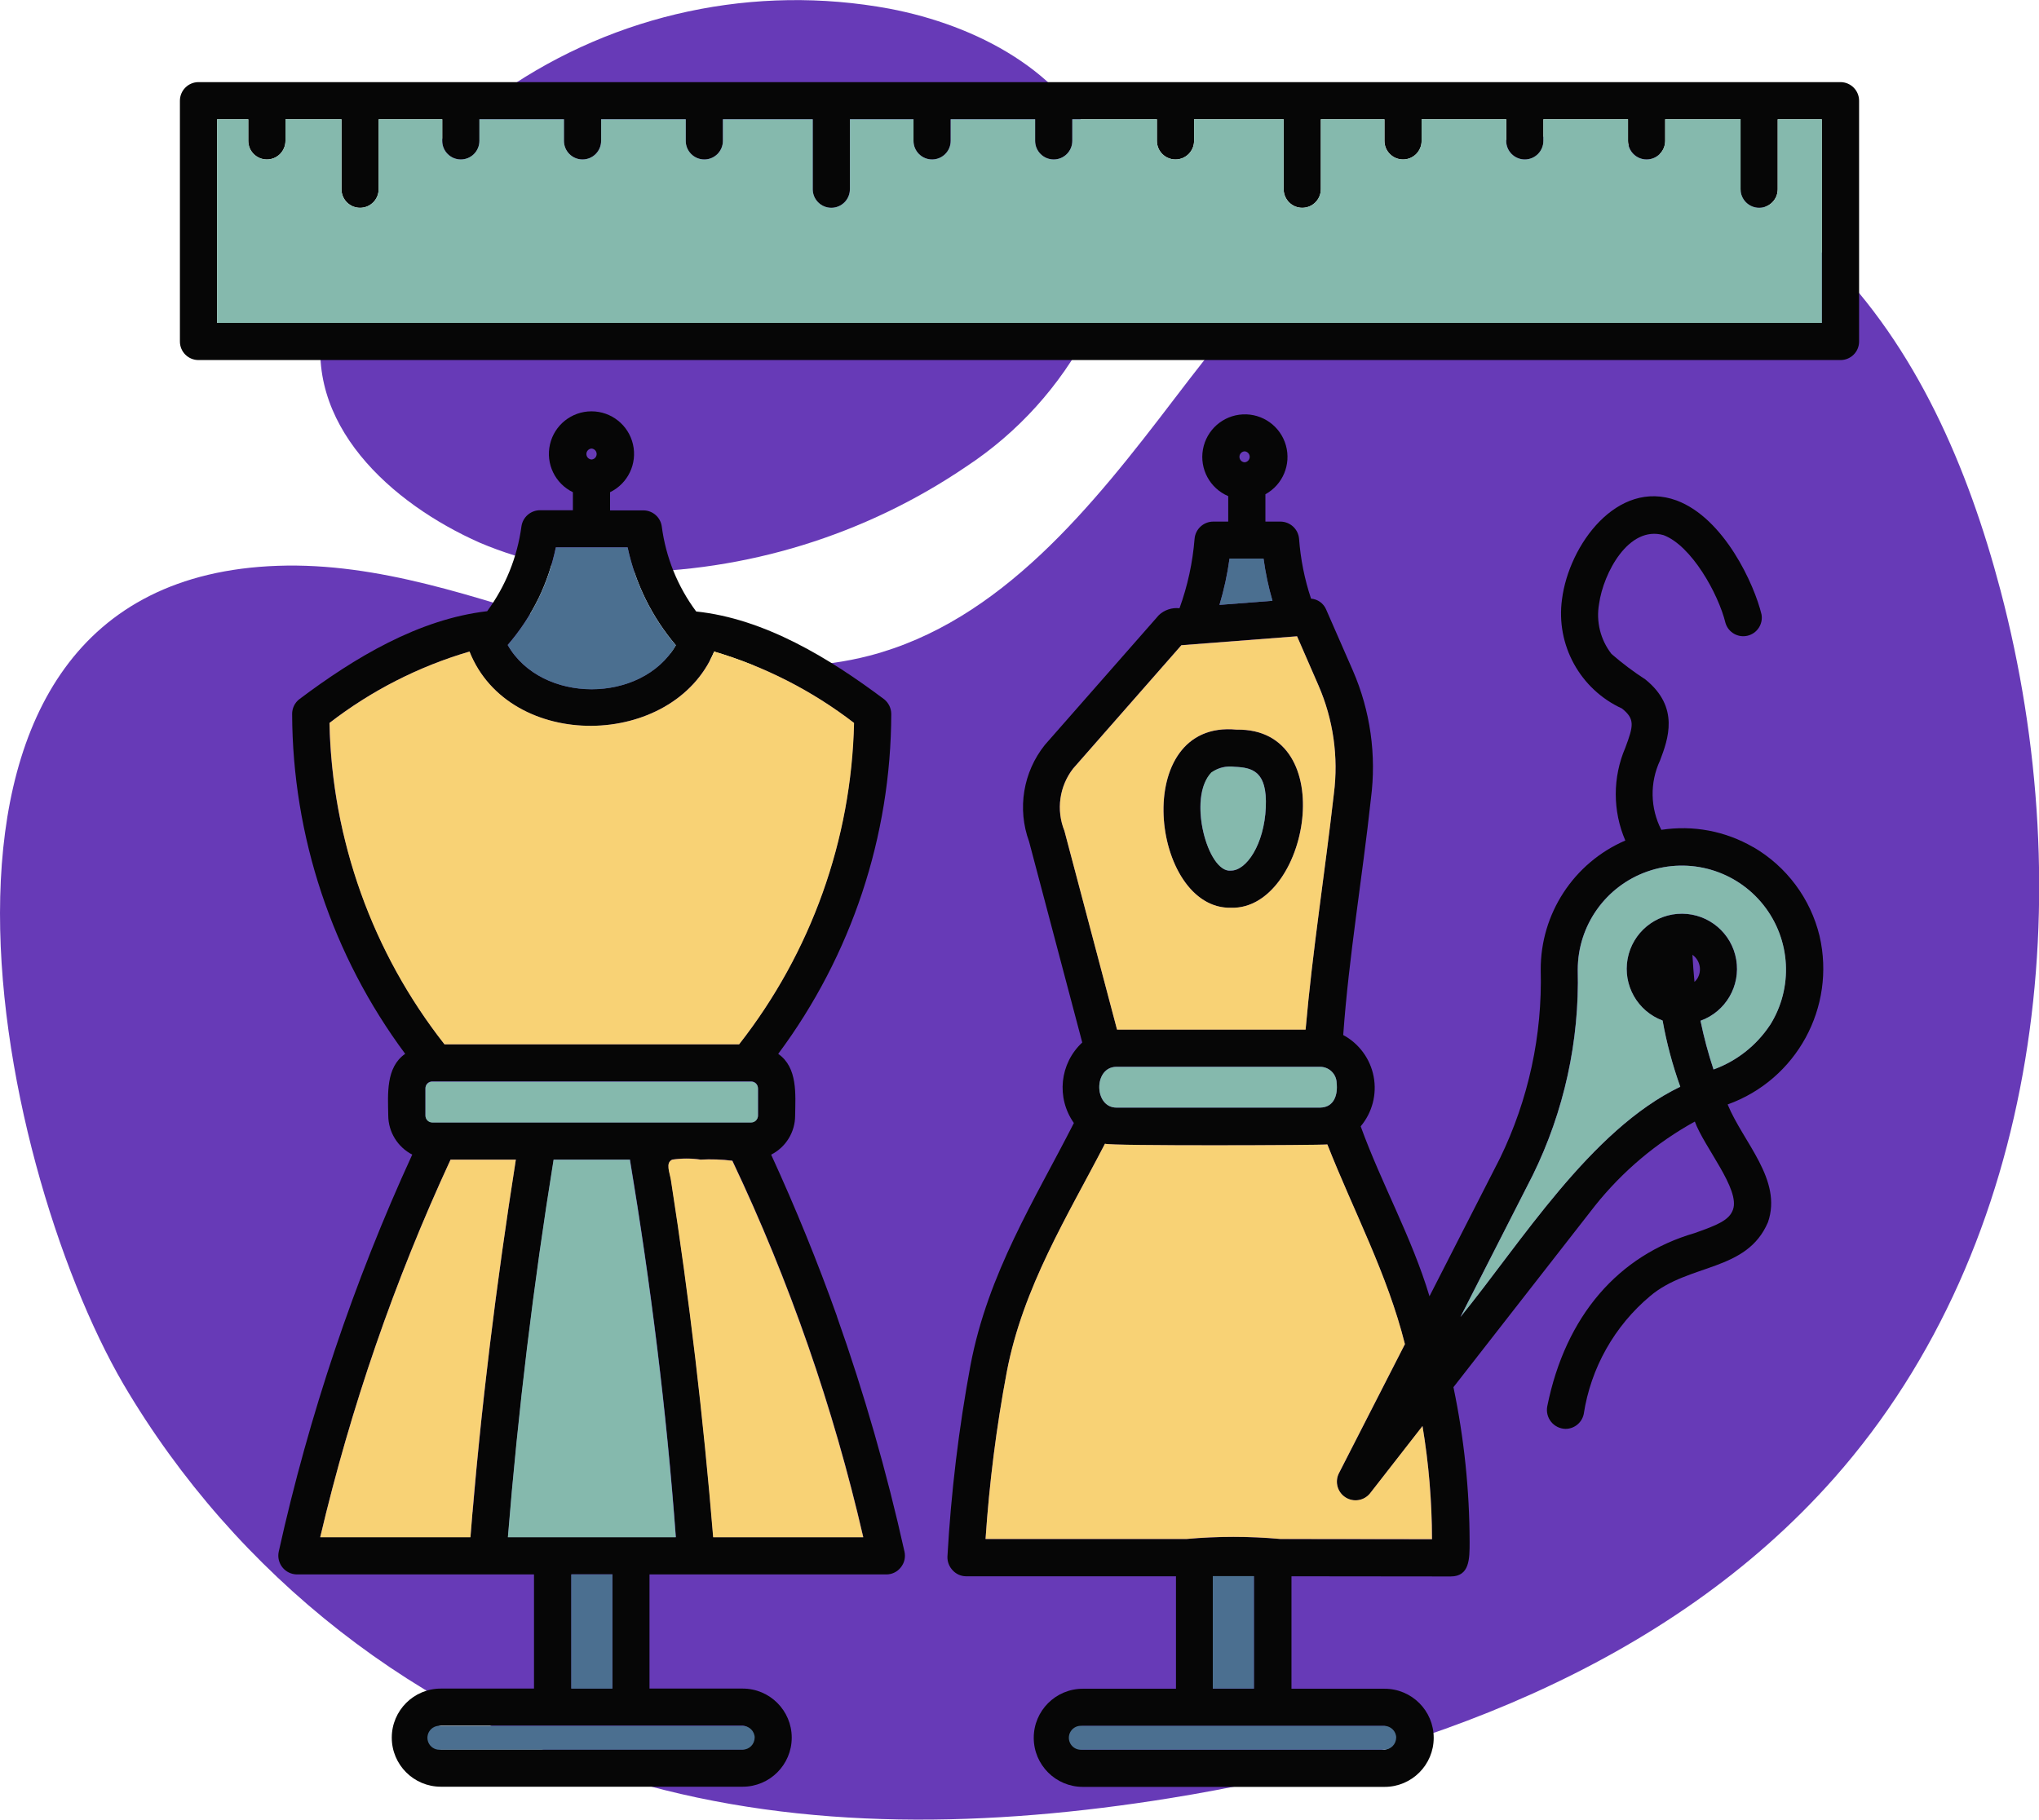
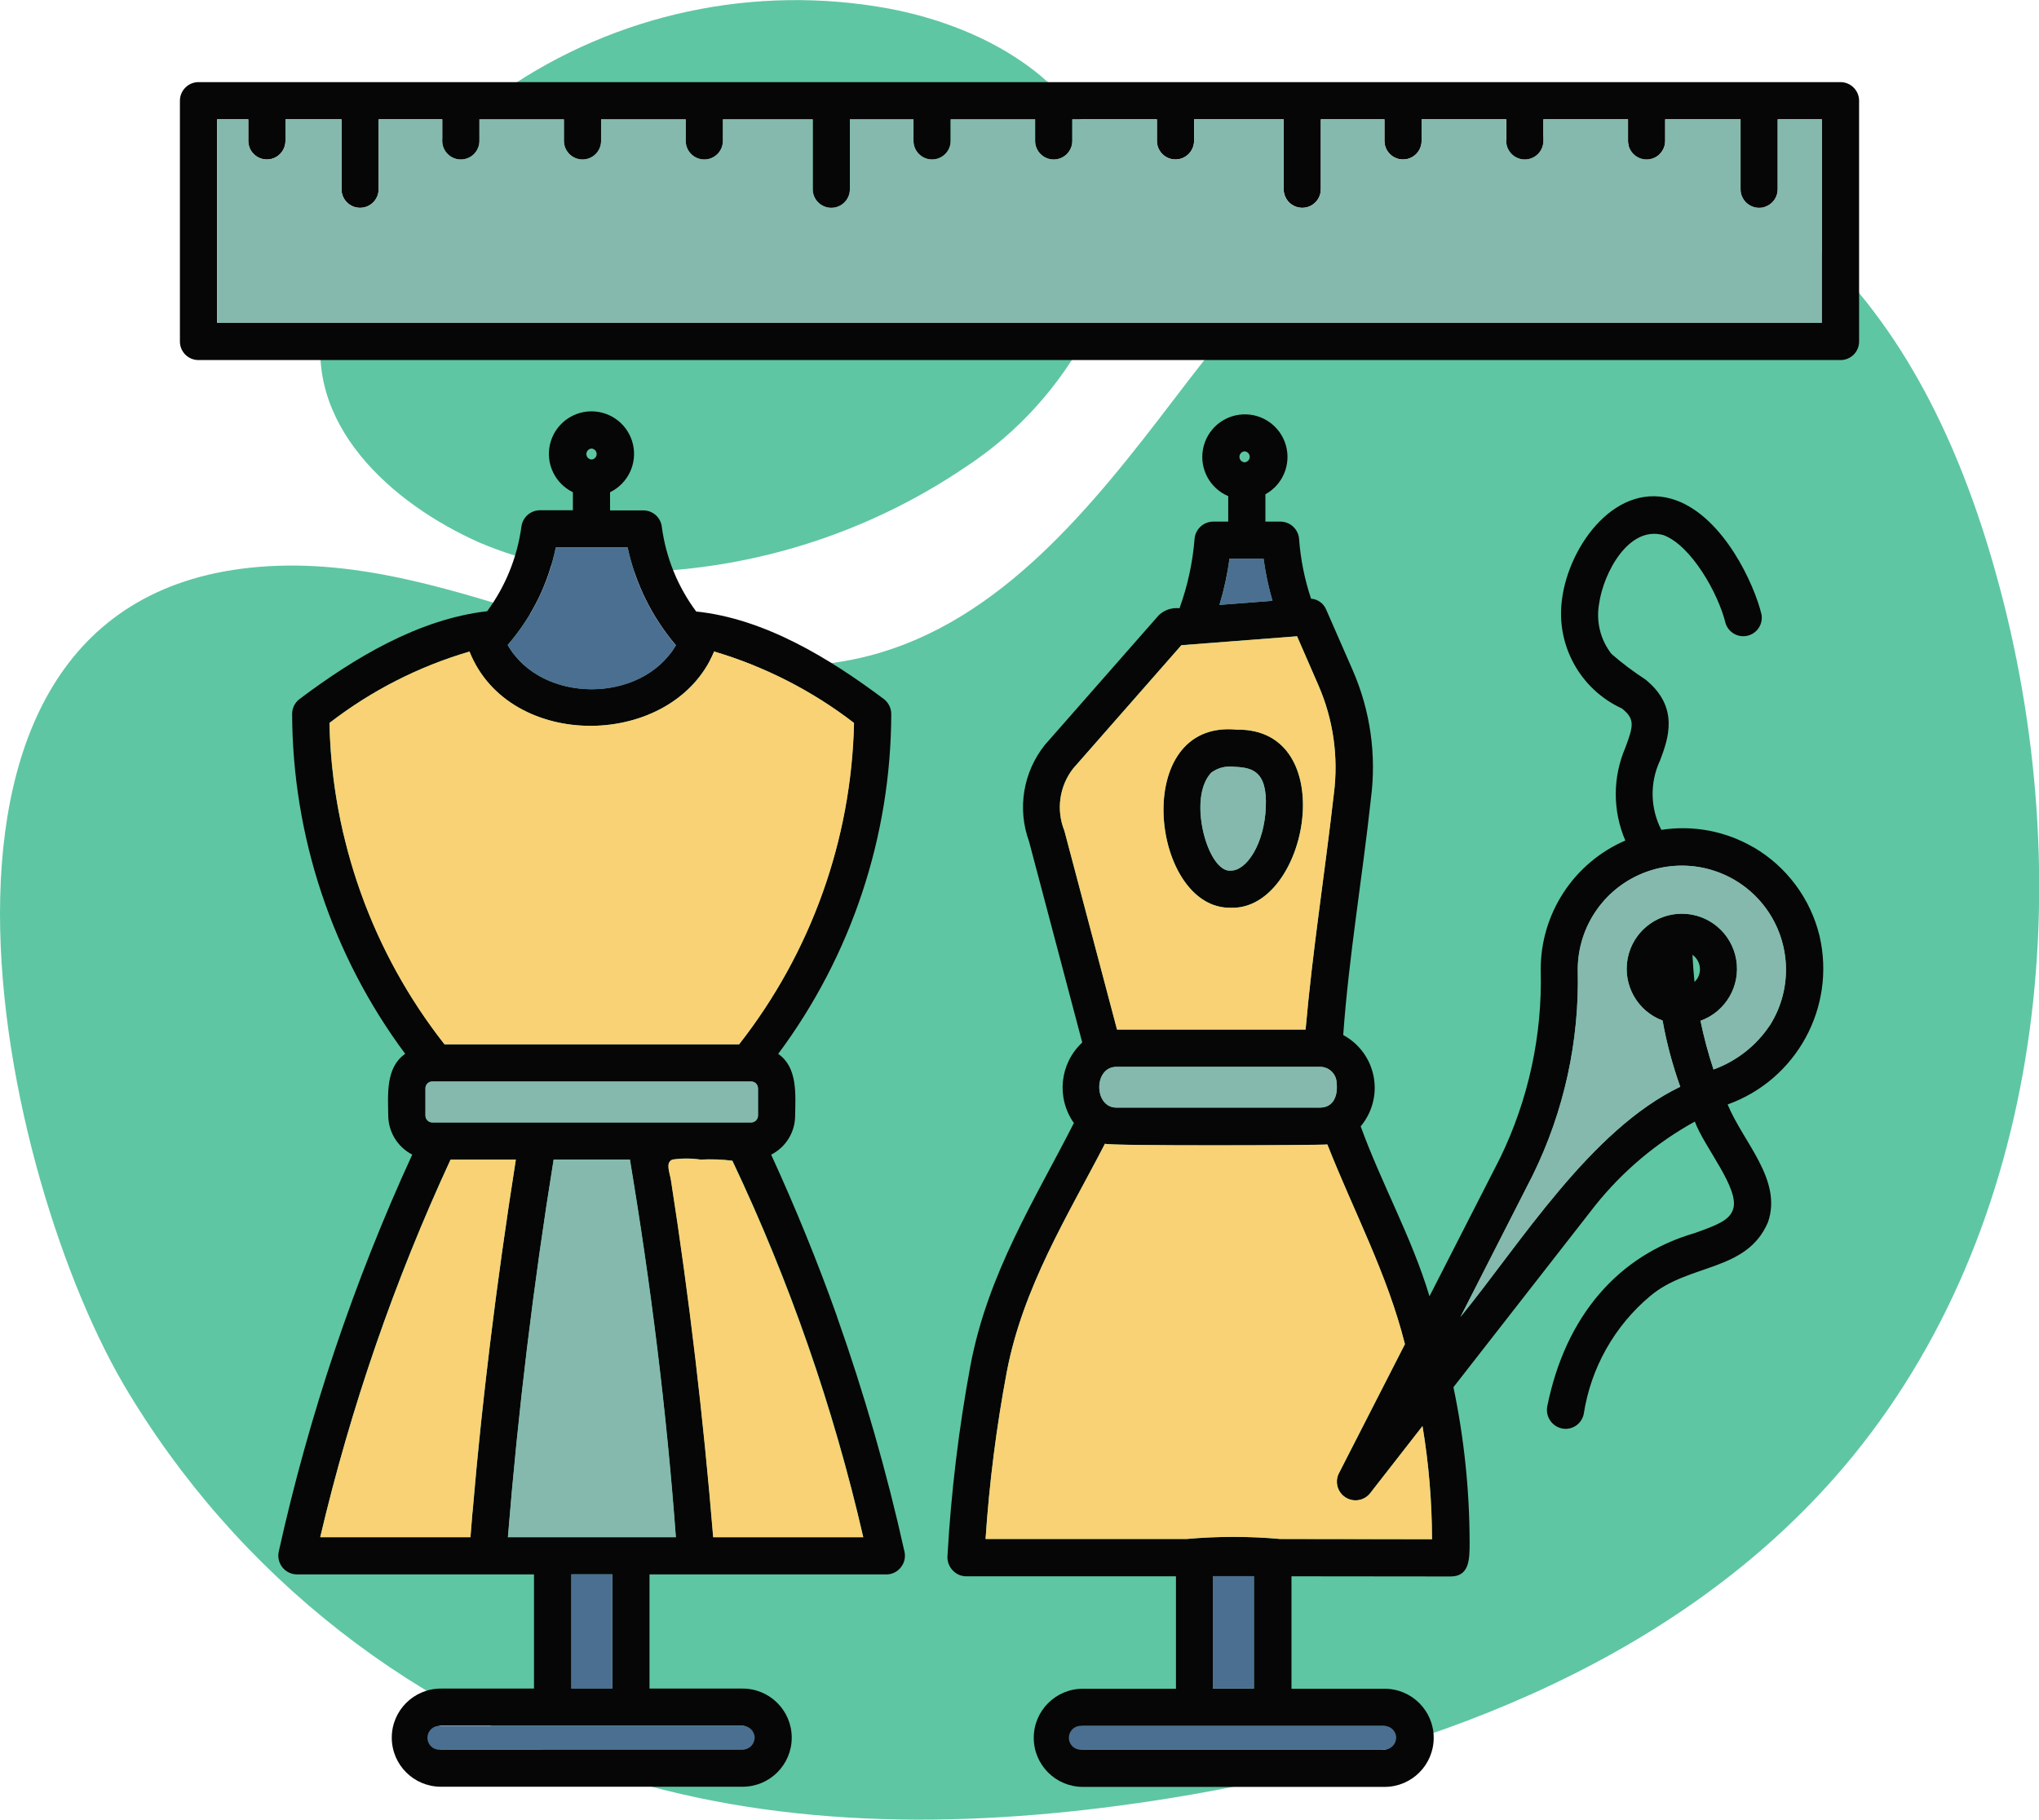
<svg xmlns="http://www.w3.org/2000/svg" width="85" height="75.873" viewBox="0 0 85 75.873">
  <defs>
    <clipPath id="clip-path">
      <rect id="Rectángulo_401226" data-name="Rectángulo 401226" width="70" height="71.077" fill="none" />
    </clipPath>
  </defs>
-   <g id="Grupo_1100723" data-name="Grupo 1100723" transform="translate(-285 -965.576)">
-     <g id="BACKGROUND" transform="translate(285 965.576)">
+   <g id="Grupo_1205371" data-name="Grupo 1205371" transform="translate(-285 -5393.152)">
+     <g id="BACKGROUND" transform="translate(285 5393.152)">
      <g id="Grupo_32241" data-name="Grupo 32241">
-         <path id="Trazado_61861" data-name="Trazado 61861" d="M80.9,72.18c4.2-.145,8.263,1.327,12.282,2.56s8.319,2.247,12.387,1.186c5.469-1.426,9.284-6.22,12.71-10.715s7.3-9.262,12.8-10.585c5.131-1.235,10.666.979,14.4,4.708s5.889,8.77,7.235,13.873c3.331,12.64,1.723,27.213-6.932,37.009-6.925,7.837-17.378,11.687-27.7,13.351-7.448,1.2-15.192,1.4-22.435-.711A36.653,36.653,0,0,1,74.461,106.3C69.051,97.01,64.034,72.762,80.9,72.18Z" transform="translate(-69.318 -48.588)" fill="#673ab7" />
-         <path id="Trazado_61862" data-name="Trazado 61862" d="M161.486,44.233a25.482,25.482,0,0,0,14.285-4.408,15.17,15.17,0,0,0,5.091-5.628,9.213,9.213,0,0,0,.44-7.432c-1.408-3.411-5.111-5.34-8.736-6.03a21.464,21.464,0,0,0-16.089,3.437c-3.248,2.265-6.654,5.489-7.5,9.523-.908,4.346,2.834,7.681,6.518,9.31A15.508,15.508,0,0,0,161.486,44.233Z" transform="translate(-135.488 -20.373)" fill="#673ab7" />
+         <path id="Trazado_61861" data-name="Trazado 61861" d="M80.9,72.18c4.2-.145,8.263,1.327,12.282,2.56s8.319,2.247,12.387,1.186c5.469-1.426,9.284-6.22,12.71-10.715s7.3-9.262,12.8-10.585c5.131-1.235,10.666.979,14.4,4.708s5.889,8.77,7.235,13.873c3.331,12.64,1.723,27.213-6.932,37.009-6.925,7.837-17.378,11.687-27.7,13.351-7.448,1.2-15.192,1.4-22.435-.711A36.653,36.653,0,0,1,74.461,106.3C69.051,97.01,64.034,72.762,80.9,72.18Z" transform="translate(-69.318 -48.588)" fill="#5ec6a3" />
+         <path id="Trazado_61862" data-name="Trazado 61862" d="M161.486,44.233a25.482,25.482,0,0,0,14.285-4.408,15.17,15.17,0,0,0,5.091-5.628,9.213,9.213,0,0,0,.44-7.432c-1.408-3.411-5.111-5.34-8.736-6.03a21.464,21.464,0,0,0-16.089,3.437c-3.248,2.265-6.654,5.489-7.5,9.523-.908,4.346,2.834,7.681,6.518,9.31A15.508,15.508,0,0,0,161.486,44.233Z" transform="translate(-135.488 -20.373)" fill="#5ec6a3" />
      </g>
    </g>
-     <g id="Grupo_1100720" data-name="Grupo 1100720">
-       <g id="Grupo_1100719" data-name="Grupo 1100719">
-         <g id="Grupo_1100718" data-name="Grupo 1100718">
-           <g id="Grupo_1100705" data-name="Grupo 1100705" transform="translate(292.5 969)">
-             <g id="Grupo_1100704" data-name="Grupo 1100704" clip-path="url(#clip-path)">
-               <path id="Trazado_839119" data-name="Trazado 839119" d="M51.16,131.066c-.806-2.264-1.728-4.528-2.745-6.744a1.826,1.826,0,0,0,1-1.628c.013-.886.112-2.008-.706-2.574a23.823,23.823,0,0,0,4.713-14.179.793.793,0,0,0-.287-.6c-2.292-1.721-4.992-3.368-7.845-3.667a7.579,7.579,0,0,1-1.434-3.542.776.776,0,0,0-.768-.674H41.7V96.7a1.775,1.775,0,1,0-1.55,0v.752H38.779a.785.785,0,0,0-.775.683,7.688,7.688,0,0,1-1.427,3.527c-2.854.331-5.523,1.933-7.837,3.674a.78.78,0,0,0-.294.612,23.912,23.912,0,0,0,4.713,14.17c-.816.566-.719,1.689-.706,2.574a1.848,1.848,0,0,0,1,1.628,82.533,82.533,0,0,0-5.566,16.559.783.783,0,0,0,.759.946h9.883v4.76H34.646a2.046,2.046,0,1,0,0,4.092H47.227a2.046,2.046,0,1,0,0-4.092H43.344v-4.76H53.22a.756.756,0,0,0,.6-.294.767.767,0,0,0,.154-.652,83.966,83.966,0,0,0-2.818-9.814M40.927,94.88a.229.229,0,0,1,0,.457.229.229,0,0,1,0-.457m-2.217,6.263A9.24,9.24,0,0,0,39.438,99h2.993a9.311,9.311,0,0,0,2.015,4.085h-.007c-1.422,2.439-5.607,2.445-7.008-.016a8.964,8.964,0,0,0,1.278-1.928m-8.124,9.814A22.026,22.026,0,0,1,30,106.323a17.661,17.661,0,0,1,5.837-2.977c1.659,4.179,8.489,4.08,10.2,0a17.819,17.819,0,0,1,5.829,2.977,22.549,22.549,0,0,1-4.791,13.4H34.8a22.594,22.594,0,0,1-4.21-8.768m17.279,10.6v1.131a.286.286,0,0,1-.287.287H34.291a.286.286,0,0,1-.287-.287v-1.131a.281.281,0,0,1,.287-.287H47.578a.281.281,0,0,1,.287.287m-11.9,17.659c-.024.349-.062.7-.085,1.055H29.617a82.505,82.505,0,0,1,5.434-15.744h2.721c-.766,4.872-1.387,9.777-1.8,14.689m11.263,8.915a.5.5,0,0,1,0,.993H34.649a.5.5,0,0,1,0-.993Zm-7.147-1.55v-4.76H41.8v4.76Zm-2.643-6.31q.64-7.91,1.906-15.744h3.179c.869,5.213,1.527,10.469,1.915,15.744Zm8.558,0c-.409-4.975-.991-9.945-1.759-14.876-.054-.341-.24-.737.054-.868a4,4,0,0,1,1.178,0,7.413,7.413,0,0,1,1.325.047,76.889,76.889,0,0,1,5.457,15.7H46Z" transform="translate(-23.768 -79.601)" fill="#060606" />
-               <path id="Trazado_839120" data-name="Trazado 839120" d="M99.94,321.194h-7q.64-7.91,1.906-15.744h3.179c.869,5.213,1.525,10.469,1.915,15.744" transform="translate(-79.269 -260.52)" fill="#85b9ad" />
-               <path id="Trazado_839121" data-name="Trazado 839121" d="M83.451,283.6v1.131a.286.286,0,0,1-.287.287H69.877a.286.286,0,0,1-.287-.287V283.6a.281.281,0,0,1,.287-.287H83.164a.281.281,0,0,1,.287.287" transform="translate(-59.354 -241.636)" fill="#85b9ad" />
-               <path id="Trazado_839122" data-name="Trazado 839122" d="M47.915,305.45c-.821,5.222-1.477,10.476-1.892,15.744H39.76a82.5,82.5,0,0,1,5.434-15.744Z" transform="translate(-33.911 -260.52)" fill="#f8d275" />
-               <path id="Trazado_839123" data-name="Trazado 839123" d="M146.551,320.894h-6.256c-.409-4.975-.991-9.945-1.759-14.876-.054-.341-.24-.737.054-.868a4,4,0,0,1,1.178,0,7.414,7.414,0,0,1,1.325.047A77.052,77.052,0,0,1,146.551,320.894Z" transform="translate(-118.066 -260.22)" fill="#f8d275" />
-               <path id="Trazado_839124" data-name="Trazado 839124" d="M64.267,164.387a22.549,22.549,0,0,1-4.791,13.4H47.191a22.436,22.436,0,0,1-4.791-13.4,17.661,17.661,0,0,1,5.837-2.977c1.659,4.179,8.489,4.08,10.2,0A17.877,17.877,0,0,1,64.267,164.387Z" transform="translate(-36.163 -137.667)" fill="#f8d275" />
-               <path id="Trazado_839125" data-name="Trazado 839125" d="M99.9,135.986H99.9c-1.422,2.439-5.607,2.445-7.008-.016A9.005,9.005,0,0,0,94.9,131.9H97.89a9.277,9.277,0,0,0,2.015,4.086" transform="translate(-79.226 -112.498)" fill="#4b6f90" />
-               <path id="Trazado_839126" data-name="Trazado 839126" d="M84.173,466.416a.5.5,0,0,1-.5.5H71.1a.5.5,0,1,1,0-.991H83.677a.5.5,0,0,1,.5.5" transform="translate(-60.215 -397.385)" fill="#4b6f90" />
-               <rect id="Rectángulo_401224" data-name="Rectángulo 401224" width="1.714" height="4.76" transform="translate(16.314 62.225)" fill="#4b6f90" />
-               <path id="Trazado_839127" data-name="Trazado 839127" d="M281.794,183.452c-4.436-.428-3.577,7.38-.318,7.427,3.3.209,4.72-7.5.318-7.427m-.225,5.876c-1.166.156-2.206-4.479.024-4.333.8.035,1.483.1,1.418,1.7C282.949,188.219,282.2,189.328,281.569,189.328Z" transform="translate(-237.743 -156.452)" fill="#060606" />
-               <path id="Trazado_839128" data-name="Trazado 839128" d="M253.805,115.869a5.889,5.889,0,0,0-2.76-3.705h-.007a5.842,5.842,0,0,0-3.829-.721,3.28,3.28,0,0,1-.054-2.892c.334-.884.83-2.217-.612-3.38a12.435,12.435,0,0,1-1.411-1.062,2.643,2.643,0,0,1-.519-2.086c.181-1.291,1.234-3.285,2.69-2.868,1.155.434,2.279,2.427,2.582,3.667a.773.773,0,0,0,1.5-.363c-.294-1.233-1.55-4.008-3.542-4.751-2.465-.9-4.486,1.845-4.775,4.125a4.355,4.355,0,0,0,2.5,4.55c.55.441.481.721.14,1.636a4.894,4.894,0,0,0,0,3.869,5.845,5.845,0,0,0-3.527,5.4,16.916,16.916,0,0,1-1.7,7.852l-2.937,5.751c-.733-2.449-2-4.692-2.868-7.086a2.5,2.5,0,0,0-.728-3.807c.237-3.3.8-6.575,1.155-9.86a10.112,10.112,0,0,0-.752-5.334l-1.116-2.551a.741.741,0,0,0-.628-.45,10.227,10.227,0,0,1-.5-2.5.783.783,0,0,0-.775-.713h-.628v-1.14a1.776,1.776,0,1,0-1.55.078v1.062h-.628a.784.784,0,0,0-.775.721,11.086,11.086,0,0,1-.628,2.892,1.079,1.079,0,0,0-.861.287l-4.751,5.41a4.163,4.163,0,0,0-.659,4.03l2.217,8.38a2.562,2.562,0,0,0-.349,3.357c-1.625,3.195-3.577,6.247-4.31,10.1a63.038,63.038,0,0,0-.961,7.977.791.791,0,0,0,.218.574.766.766,0,0,0,.557.249h8.752v4.689h-3.883a2.046,2.046,0,0,0,0,4.092h12.581a2.046,2.046,0,0,0,0-4.092h-3.883v-4.689l6.635.007c.791,0,.791-.728.791-1.427a31.851,31.851,0,0,0-.674-6.465l5.9-7.565a13.932,13.932,0,0,1,4.163-3.511c.384,1.061,1.9,2.826,1.589,3.674-.154.441-.652.643-1.6.977-3.173.925-5.378,3.445-6.14,7.217a.79.79,0,0,0,.759.946.777.777,0,0,0,.759-.612,8.01,8.01,0,0,1,2.776-4.931c1.625-1.367,4.025-1,4.907-3.077.606-1.768-1.027-3.313-1.683-4.907A6.022,6.022,0,0,0,253.805,115.869ZM229.836,95.66a.229.229,0,0,1,0,.457.229.229,0,0,1,0-.457m-.628,4.473h1.418a12.074,12.074,0,0,0,.372,1.759c-.291.022-1.959.15-2.209.171A12.533,12.533,0,0,0,229.208,100.133Zm-6.883,11.348a2.627,2.627,0,0,1,.365-2.6l4.511-5.14c.135-.012,4.553-.352,4.822-.372l.891,2.046a8.557,8.557,0,0,1,.643,4.519c-.372,3.279-.891,6.543-1.178,9.829h-7.861ZM233.674,122c.053.481-.1,1.012-.683,1.024h-8.5c-.938,0-.962-1.692,0-1.7h8.5a.689.689,0,0,1,.683.681m1.984,26.8a.5.5,0,0,1,0,.993H223.077a.5.5,0,0,1,0-.993Zm-7.147-6.24h1.714v4.689h-1.714Zm2.814-1.552a22.073,22.073,0,0,0-3.907,0h-8.38a58.706,58.706,0,0,1,.884-6.961c.672-3.535,2.543-6.521,4.094-9.52.153.1,9,.066,9.271.031,1.1,2.793,2.5,5.4,3.233,8.326l-2.76,5.4a.777.777,0,0,0,1.3.83l2.193-2.814a29.2,29.2,0,0,1,.4,4.72ZM248.7,117.66a1.008,1.008,0,0,1-.109.124c-.038-.372-.062-.744-.085-1.131A.741.741,0,0,1,248.7,117.66Zm3.032,1.93a4.769,4.769,0,0,1-2.349,1.845,17.929,17.929,0,0,1-.543-2.031,2.3,2.3,0,1,0-1.581-.009,17.1,17.1,0,0,0,.737,2.76c-3.748,1.8-6.666,6.541-9.163,9.6l3.015-5.915a18.4,18.4,0,0,0,1.875-8.565,4.34,4.34,0,1,1,8.008,2.32" transform="translate(-185.453 -80.265)" fill="#060606" />
-               <path id="Trazado_839129" data-name="Trazado 839129" d="M270.466,279.781c.053.481-.1,1.012-.683,1.024h-8.5c-.938,0-.962-1.692,0-1.7h8.5a.689.689,0,0,1,.683.681" transform="translate(-222.245 -238.046)" fill="#85b9ad" />
-               <path id="Trazado_839130" data-name="Trazado 839130" d="M375.819,228.563a4.77,4.77,0,0,1-2.349,1.845,17.926,17.926,0,0,1-.543-2.031,2.3,2.3,0,1,0-1.581-.009,17.1,17.1,0,0,0,.737,2.76c-3.748,1.8-6.666,6.541-9.163,9.6l3.015-5.915a18.4,18.4,0,0,0,1.875-8.565,4.34,4.34,0,1,1,8.008,2.32" transform="translate(-309.536 -189.239)" fill="#85b9ad" />
-               <path id="Trazado_839131" data-name="Trazado 839131" d="M260.171,159.146l-.891-2.046c-.29.022-4.666.359-4.822.372l-4.511,5.14a2.631,2.631,0,0,0-.365,2.6l2.193,8.287h7.861c.287-3.286.806-6.55,1.178-9.829A8.575,8.575,0,0,0,260.171,159.146Zm-3.636,9.271c-3.346.09-4.245-7.861.225-7.427,4.37-.074,3,7.511-.225,7.427" transform="translate(-212.709 -133.991)" fill="#f8d275" />
-               <path id="Trazado_839132" data-name="Trazado 839132" d="M291.955,195.742c-.068,1.531-.8,2.642-1.465,2.629-.961.1-1.809-3.046-.806-4.094a1.408,1.408,0,0,1,.984-.232C291.381,194.076,292.026,194.223,291.955,195.742Z" transform="translate(-246.688 -165.495)" fill="#85b9ad" />
-               <path id="Trazado_839133" data-name="Trazado 839133" d="M246.932,317.408l-6.325-.007a21.935,21.935,0,0,0-3.907,0h-8.38a58.706,58.706,0,0,1,.884-6.961c.672-3.535,2.543-6.521,4.094-9.52.153.1,9,.066,9.271.031,1.1,2.793,2.5,5.4,3.233,8.326l-2.76,5.4a.777.777,0,0,0,1.3.83l2.193-2.814a29.17,29.17,0,0,1,.394,4.72" transform="translate(-194.735 -256.656)" fill="#f8d275" />
-               <path id="Trazado_839134" data-name="Trazado 839134" d="M296.829,136.829c-.291.022-1.959.15-2.209.171a12.713,12.713,0,0,0,.419-1.93h1.418A12.114,12.114,0,0,0,296.829,136.829Z" transform="translate(-251.283 -115.202)" fill="#4b6f90" />
-               <rect id="Rectángulo_401225" data-name="Rectángulo 401225" width="1.714" height="4.689" transform="translate(43.058 62.294)" fill="#4b6f90" />
-               <path id="Trazado_839135" data-name="Trazado 839135" d="M265.983,466.416a.5.5,0,0,1-.5.5H252.906a.5.5,0,1,1,0-.991h12.581a.5.5,0,0,1,.5.5" transform="translate(-215.282 -397.385)" fill="#4b6f90" />
-               <path id="Trazado_839136" data-name="Trazado 839136" d="M69.225,0H.775A.777.777,0,0,0,0,.775V10.814a.772.772,0,0,0,.775.775h68.45A.772.772,0,0,0,70,10.814V.775A.777.777,0,0,0,69.225,0M68.45,10.039H1.55V1.55h1.3v.9a.775.775,0,1,0,1.55,0v-.9H6.736V4.466a.775.775,0,1,0,1.55,0V1.55h2.651v.9a.775.775,0,1,0,1.55,0v-.9h3.52v.9a.775.775,0,1,0,1.55,0v-.9h3.527v.9a.775.775,0,0,0,1.55,0v-.9h3.744V4.466a.775.775,0,1,0,1.55,0V1.55H30.58v.9a.775.775,0,1,0,1.55,0v-.9h3.52v.9a.775.775,0,0,0,1.55,0v-.9h3.527v.9a.775.775,0,0,0,1.55,0v-.9h3.736V4.466a.775.775,0,1,0,1.55,0V1.55h2.651v.9a.775.775,0,0,0,1.55,0v-.9h3.527v.9a.775.775,0,0,0,1.55,0v-.9h3.527v.9a.775.775,0,1,0,1.55,0v-.9h3.139V4.466a.775.775,0,0,0,1.55,0V1.55h1.837v8.489Z" fill="#060606" />
-               <path id="Trazado_839137" data-name="Trazado 839137" d="M77.439,10.54v8.489H10.54V10.54h1.3v.9a.775.775,0,1,0,1.55,0v-.9h2.333v2.915a.775.775,0,1,0,1.55,0V10.54h2.651v.9a.775.775,0,1,0,1.55,0v-.9H25v.9a.775.775,0,1,0,1.55,0v-.9h3.527v.9a.775.775,0,1,0,1.55,0v-.9h3.744v2.915a.775.775,0,1,0,1.55,0V10.54h2.651v.9a.775.775,0,1,0,1.55,0v-.9h3.52v.9a.775.775,0,0,0,1.55,0v-.9h3.527v.9a.775.775,0,0,0,1.55,0v-.9H55v2.915a.775.775,0,1,0,1.55,0V10.54h2.651v.9a.775.775,0,0,0,1.55,0v-.9h3.527v.9a.775.775,0,1,0,1.55,0v-.9h3.527v.9a.775.775,0,1,0,1.55,0v-.9H74.05v2.915a.775.775,0,1,0,1.55,0V10.54Z" transform="translate(-8.99 -8.99)" fill="#85b9ad" />
-             </g>
-           </g>
-         </g>
+     <g id="Grupo_1100705" data-name="Grupo 1100705" transform="translate(292.5 5396.576)">
+       <g id="Grupo_1100704" data-name="Grupo 1100704" clip-path="url(#clip-path)">
+         <path id="Trazado_839119" data-name="Trazado 839119" d="M51.16,131.066c-.806-2.264-1.728-4.528-2.745-6.744a1.826,1.826,0,0,0,1-1.628c.013-.886.112-2.008-.706-2.574a23.823,23.823,0,0,0,4.713-14.179.793.793,0,0,0-.287-.6c-2.292-1.721-4.992-3.368-7.845-3.667a7.579,7.579,0,0,1-1.434-3.542.776.776,0,0,0-.768-.674H41.7V96.7a1.775,1.775,0,1,0-1.55,0v.752H38.779a.785.785,0,0,0-.775.683,7.688,7.688,0,0,1-1.427,3.527c-2.854.331-5.523,1.933-7.837,3.674a.78.78,0,0,0-.294.612,23.912,23.912,0,0,0,4.713,14.17c-.816.566-.719,1.689-.706,2.574a1.848,1.848,0,0,0,1,1.628,82.533,82.533,0,0,0-5.566,16.559.783.783,0,0,0,.759.946h9.883v4.76H34.646a2.046,2.046,0,1,0,0,4.092H47.227a2.046,2.046,0,1,0,0-4.092H43.344v-4.76H53.22a.756.756,0,0,0,.6-.294.767.767,0,0,0,.154-.652,83.966,83.966,0,0,0-2.818-9.814M40.927,94.88a.229.229,0,0,1,0,.457.229.229,0,0,1,0-.457m-2.217,6.263A9.24,9.24,0,0,0,39.438,99h2.993a9.311,9.311,0,0,0,2.015,4.085h-.007c-1.422,2.439-5.607,2.445-7.008-.016a8.964,8.964,0,0,0,1.278-1.928m-8.124,9.814A22.026,22.026,0,0,1,30,106.323a17.661,17.661,0,0,1,5.837-2.977c1.659,4.179,8.489,4.08,10.2,0a17.819,17.819,0,0,1,5.829,2.977,22.549,22.549,0,0,1-4.791,13.4H34.8a22.594,22.594,0,0,1-4.21-8.768m17.279,10.6v1.131a.286.286,0,0,1-.287.287H34.291a.286.286,0,0,1-.287-.287v-1.131a.281.281,0,0,1,.287-.287H47.578a.281.281,0,0,1,.287.287m-11.9,17.659c-.024.349-.062.7-.085,1.055H29.617a82.505,82.505,0,0,1,5.434-15.744h2.721c-.766,4.872-1.387,9.777-1.8,14.689m11.263,8.915a.5.5,0,0,1,0,.993H34.649a.5.5,0,0,1,0-.993Zm-7.147-1.55v-4.76H41.8v4.76Zm-2.643-6.31q.64-7.91,1.906-15.744h3.179c.869,5.213,1.527,10.469,1.915,15.744Zm8.558,0c-.409-4.975-.991-9.945-1.759-14.876-.054-.341-.24-.737.054-.868a4,4,0,0,1,1.178,0,7.413,7.413,0,0,1,1.325.047,76.889,76.889,0,0,1,5.457,15.7H46Z" transform="translate(-23.768 -79.601)" fill="#060606" />
+         <path id="Trazado_839120" data-name="Trazado 839120" d="M99.94,321.194h-7q.64-7.91,1.906-15.744h3.179c.869,5.213,1.525,10.469,1.915,15.744" transform="translate(-79.269 -260.52)" fill="#85b9ad" />
+         <path id="Trazado_839121" data-name="Trazado 839121" d="M83.451,283.6v1.131a.286.286,0,0,1-.287.287H69.877a.286.286,0,0,1-.287-.287V283.6a.281.281,0,0,1,.287-.287H83.164a.281.281,0,0,1,.287.287" transform="translate(-59.354 -241.636)" fill="#85b9ad" />
+         <path id="Trazado_839122" data-name="Trazado 839122" d="M47.915,305.45c-.821,5.222-1.477,10.476-1.892,15.744H39.76a82.5,82.5,0,0,1,5.434-15.744Z" transform="translate(-33.911 -260.52)" fill="#f8d275" />
+         <path id="Trazado_839123" data-name="Trazado 839123" d="M146.551,320.894h-6.256c-.409-4.975-.991-9.945-1.759-14.876-.054-.341-.24-.737.054-.868a4,4,0,0,1,1.178,0,7.414,7.414,0,0,1,1.325.047A77.052,77.052,0,0,1,146.551,320.894Z" transform="translate(-118.066 -260.22)" fill="#f8d275" />
+         <path id="Trazado_839124" data-name="Trazado 839124" d="M64.267,164.387a22.549,22.549,0,0,1-4.791,13.4H47.191a22.436,22.436,0,0,1-4.791-13.4,17.661,17.661,0,0,1,5.837-2.977c1.659,4.179,8.489,4.08,10.2,0A17.877,17.877,0,0,1,64.267,164.387Z" transform="translate(-36.163 -137.667)" fill="#f8d275" />
+         <path id="Trazado_839125" data-name="Trazado 839125" d="M99.9,135.986H99.9c-1.422,2.439-5.607,2.445-7.008-.016A9.005,9.005,0,0,0,94.9,131.9H97.89a9.277,9.277,0,0,0,2.015,4.086" transform="translate(-79.226 -112.498)" fill="#4b6f90" />
+         <path id="Trazado_839126" data-name="Trazado 839126" d="M84.173,466.416a.5.5,0,0,1-.5.5H71.1a.5.5,0,1,1,0-.991H83.677a.5.5,0,0,1,.5.5" transform="translate(-60.215 -397.385)" fill="#4b6f90" />
+         <rect id="Rectángulo_401224" data-name="Rectángulo 401224" width="1.714" height="4.76" transform="translate(16.314 62.225)" fill="#4b6f90" />
+         <path id="Trazado_839127" data-name="Trazado 839127" d="M281.794,183.452c-4.436-.428-3.577,7.38-.318,7.427,3.3.209,4.72-7.5.318-7.427m-.225,5.876c-1.166.156-2.206-4.479.024-4.333.8.035,1.483.1,1.418,1.7C282.949,188.219,282.2,189.328,281.569,189.328Z" transform="translate(-237.743 -156.452)" fill="#060606" />
+         <path id="Trazado_839128" data-name="Trazado 839128" d="M253.805,115.869a5.889,5.889,0,0,0-2.76-3.705h-.007a5.842,5.842,0,0,0-3.829-.721,3.28,3.28,0,0,1-.054-2.892c.334-.884.83-2.217-.612-3.38a12.435,12.435,0,0,1-1.411-1.062,2.643,2.643,0,0,1-.519-2.086c.181-1.291,1.234-3.285,2.69-2.868,1.155.434,2.279,2.427,2.582,3.667a.773.773,0,0,0,1.5-.363c-.294-1.233-1.55-4.008-3.542-4.751-2.465-.9-4.486,1.845-4.775,4.125a4.355,4.355,0,0,0,2.5,4.55c.55.441.481.721.14,1.636a4.894,4.894,0,0,0,0,3.869,5.845,5.845,0,0,0-3.527,5.4,16.916,16.916,0,0,1-1.7,7.852l-2.937,5.751c-.733-2.449-2-4.692-2.868-7.086a2.5,2.5,0,0,0-.728-3.807c.237-3.3.8-6.575,1.155-9.86a10.112,10.112,0,0,0-.752-5.334l-1.116-2.551a.741.741,0,0,0-.628-.45,10.227,10.227,0,0,1-.5-2.5.783.783,0,0,0-.775-.713h-.628v-1.14a1.776,1.776,0,1,0-1.55.078v1.062h-.628a.784.784,0,0,0-.775.721,11.086,11.086,0,0,1-.628,2.892,1.079,1.079,0,0,0-.861.287l-4.751,5.41a4.163,4.163,0,0,0-.659,4.03l2.217,8.38a2.562,2.562,0,0,0-.349,3.357c-1.625,3.195-3.577,6.247-4.31,10.1a63.038,63.038,0,0,0-.961,7.977.791.791,0,0,0,.218.574.766.766,0,0,0,.557.249h8.752v4.689h-3.883a2.046,2.046,0,0,0,0,4.092h12.581a2.046,2.046,0,0,0,0-4.092h-3.883v-4.689l6.635.007c.791,0,.791-.728.791-1.427a31.851,31.851,0,0,0-.674-6.465l5.9-7.565a13.932,13.932,0,0,1,4.163-3.511c.384,1.061,1.9,2.826,1.589,3.674-.154.441-.652.643-1.6.977-3.173.925-5.378,3.445-6.14,7.217a.79.79,0,0,0,.759.946.777.777,0,0,0,.759-.612,8.01,8.01,0,0,1,2.776-4.931c1.625-1.367,4.025-1,4.907-3.077.606-1.768-1.027-3.313-1.683-4.907A6.022,6.022,0,0,0,253.805,115.869ZM229.836,95.66a.229.229,0,0,1,0,.457.229.229,0,0,1,0-.457m-.628,4.473h1.418a12.074,12.074,0,0,0,.372,1.759c-.291.022-1.959.15-2.209.171A12.533,12.533,0,0,0,229.208,100.133Zm-6.883,11.348a2.627,2.627,0,0,1,.365-2.6l4.511-5.14c.135-.012,4.553-.352,4.822-.372l.891,2.046a8.557,8.557,0,0,1,.643,4.519c-.372,3.279-.891,6.543-1.178,9.829h-7.861ZM233.674,122c.053.481-.1,1.012-.683,1.024h-8.5c-.938,0-.962-1.692,0-1.7h8.5a.689.689,0,0,1,.683.681m1.984,26.8a.5.5,0,0,1,0,.993H223.077a.5.5,0,0,1,0-.993Zm-7.147-6.24h1.714v4.689h-1.714Zm2.814-1.552a22.073,22.073,0,0,0-3.907,0h-8.38a58.706,58.706,0,0,1,.884-6.961c.672-3.535,2.543-6.521,4.094-9.52.153.1,9,.066,9.271.031,1.1,2.793,2.5,5.4,3.233,8.326l-2.76,5.4a.777.777,0,0,0,1.3.83l2.193-2.814a29.2,29.2,0,0,1,.4,4.72ZM248.7,117.66a1.008,1.008,0,0,1-.109.124c-.038-.372-.062-.744-.085-1.131A.741.741,0,0,1,248.7,117.66Zm3.032,1.93a4.769,4.769,0,0,1-2.349,1.845,17.929,17.929,0,0,1-.543-2.031,2.3,2.3,0,1,0-1.581-.009,17.1,17.1,0,0,0,.737,2.76c-3.748,1.8-6.666,6.541-9.163,9.6l3.015-5.915a18.4,18.4,0,0,0,1.875-8.565,4.34,4.34,0,1,1,8.008,2.32" transform="translate(-185.453 -80.265)" fill="#060606" />
+         <path id="Trazado_839129" data-name="Trazado 839129" d="M270.466,279.781c.053.481-.1,1.012-.683,1.024h-8.5c-.938,0-.962-1.692,0-1.7h8.5a.689.689,0,0,1,.683.681" transform="translate(-222.245 -238.046)" fill="#85b9ad" />
+         <path id="Trazado_839130" data-name="Trazado 839130" d="M375.819,228.563a4.77,4.77,0,0,1-2.349,1.845,17.926,17.926,0,0,1-.543-2.031,2.3,2.3,0,1,0-1.581-.009,17.1,17.1,0,0,0,.737,2.76c-3.748,1.8-6.666,6.541-9.163,9.6l3.015-5.915a18.4,18.4,0,0,0,1.875-8.565,4.34,4.34,0,1,1,8.008,2.32" transform="translate(-309.536 -189.239)" fill="#85b9ad" />
+         <path id="Trazado_839131" data-name="Trazado 839131" d="M260.171,159.146l-.891-2.046c-.29.022-4.666.359-4.822.372l-4.511,5.14a2.631,2.631,0,0,0-.365,2.6l2.193,8.287h7.861c.287-3.286.806-6.55,1.178-9.829A8.575,8.575,0,0,0,260.171,159.146Zm-3.636,9.271c-3.346.09-4.245-7.861.225-7.427,4.37-.074,3,7.511-.225,7.427" transform="translate(-212.709 -133.991)" fill="#f8d275" />
+         <path id="Trazado_839132" data-name="Trazado 839132" d="M291.955,195.742c-.068,1.531-.8,2.642-1.465,2.629-.961.1-1.809-3.046-.806-4.094a1.408,1.408,0,0,1,.984-.232C291.381,194.076,292.026,194.223,291.955,195.742Z" transform="translate(-246.688 -165.495)" fill="#85b9ad" />
+         <path id="Trazado_839133" data-name="Trazado 839133" d="M246.932,317.408l-6.325-.007a21.935,21.935,0,0,0-3.907,0h-8.38a58.706,58.706,0,0,1,.884-6.961c.672-3.535,2.543-6.521,4.094-9.52.153.1,9,.066,9.271.031,1.1,2.793,2.5,5.4,3.233,8.326l-2.76,5.4a.777.777,0,0,0,1.3.83l2.193-2.814a29.17,29.17,0,0,1,.394,4.72" transform="translate(-194.735 -256.656)" fill="#f8d275" />
+         <path id="Trazado_839134" data-name="Trazado 839134" d="M296.829,136.829c-.291.022-1.959.15-2.209.171a12.713,12.713,0,0,0,.419-1.93h1.418A12.114,12.114,0,0,0,296.829,136.829Z" transform="translate(-251.283 -115.202)" fill="#4b6f90" />
+         <rect id="Rectángulo_401225" data-name="Rectángulo 401225" width="1.714" height="4.689" transform="translate(43.058 62.294)" fill="#4b6f90" />
+         <path id="Trazado_839135" data-name="Trazado 839135" d="M265.983,466.416a.5.5,0,0,1-.5.5H252.906a.5.5,0,1,1,0-.991h12.581a.5.5,0,0,1,.5.5" transform="translate(-215.282 -397.385)" fill="#4b6f90" />
+         <path id="Trazado_839136" data-name="Trazado 839136" d="M69.225,0H.775A.777.777,0,0,0,0,.775V10.814a.772.772,0,0,0,.775.775h68.45A.772.772,0,0,0,70,10.814V.775A.777.777,0,0,0,69.225,0M68.45,10.039H1.55V1.55h1.3v.9a.775.775,0,1,0,1.55,0v-.9H6.736V4.466a.775.775,0,1,0,1.55,0V1.55h2.651v.9a.775.775,0,1,0,1.55,0v-.9h3.52v.9a.775.775,0,1,0,1.55,0v-.9h3.527v.9a.775.775,0,0,0,1.55,0v-.9h3.744V4.466a.775.775,0,1,0,1.55,0V1.55H30.58v.9a.775.775,0,1,0,1.55,0v-.9h3.52v.9a.775.775,0,0,0,1.55,0v-.9h3.527v.9a.775.775,0,0,0,1.55,0v-.9h3.736V4.466a.775.775,0,1,0,1.55,0V1.55h2.651v.9a.775.775,0,0,0,1.55,0v-.9h3.527v.9a.775.775,0,0,0,1.55,0v-.9h3.527v.9a.775.775,0,1,0,1.55,0v-.9h3.139V4.466a.775.775,0,0,0,1.55,0V1.55h1.837v8.489Z" fill="#060606" />
+         <path id="Trazado_839137" data-name="Trazado 839137" d="M77.439,10.54v8.489H10.54V10.54h1.3v.9a.775.775,0,1,0,1.55,0v-.9h2.333v2.915a.775.775,0,1,0,1.55,0V10.54h2.651v.9a.775.775,0,1,0,1.55,0v-.9H25v.9a.775.775,0,1,0,1.55,0v-.9h3.527v.9a.775.775,0,1,0,1.55,0v-.9h3.744v2.915a.775.775,0,1,0,1.55,0V10.54h2.651v.9a.775.775,0,1,0,1.55,0v-.9h3.52v.9a.775.775,0,0,0,1.55,0v-.9h3.527v.9a.775.775,0,0,0,1.55,0v-.9H55v2.915a.775.775,0,1,0,1.55,0V10.54h2.651v.9a.775.775,0,0,0,1.55,0v-.9h3.527v.9a.775.775,0,1,0,1.55,0v-.9h3.527v.9a.775.775,0,1,0,1.55,0v-.9H74.05v2.915a.775.775,0,1,0,1.55,0V10.54Z" transform="translate(-8.99 -8.99)" fill="#85b9ad" />
      </g>
    </g>
  </g>
</svg>
